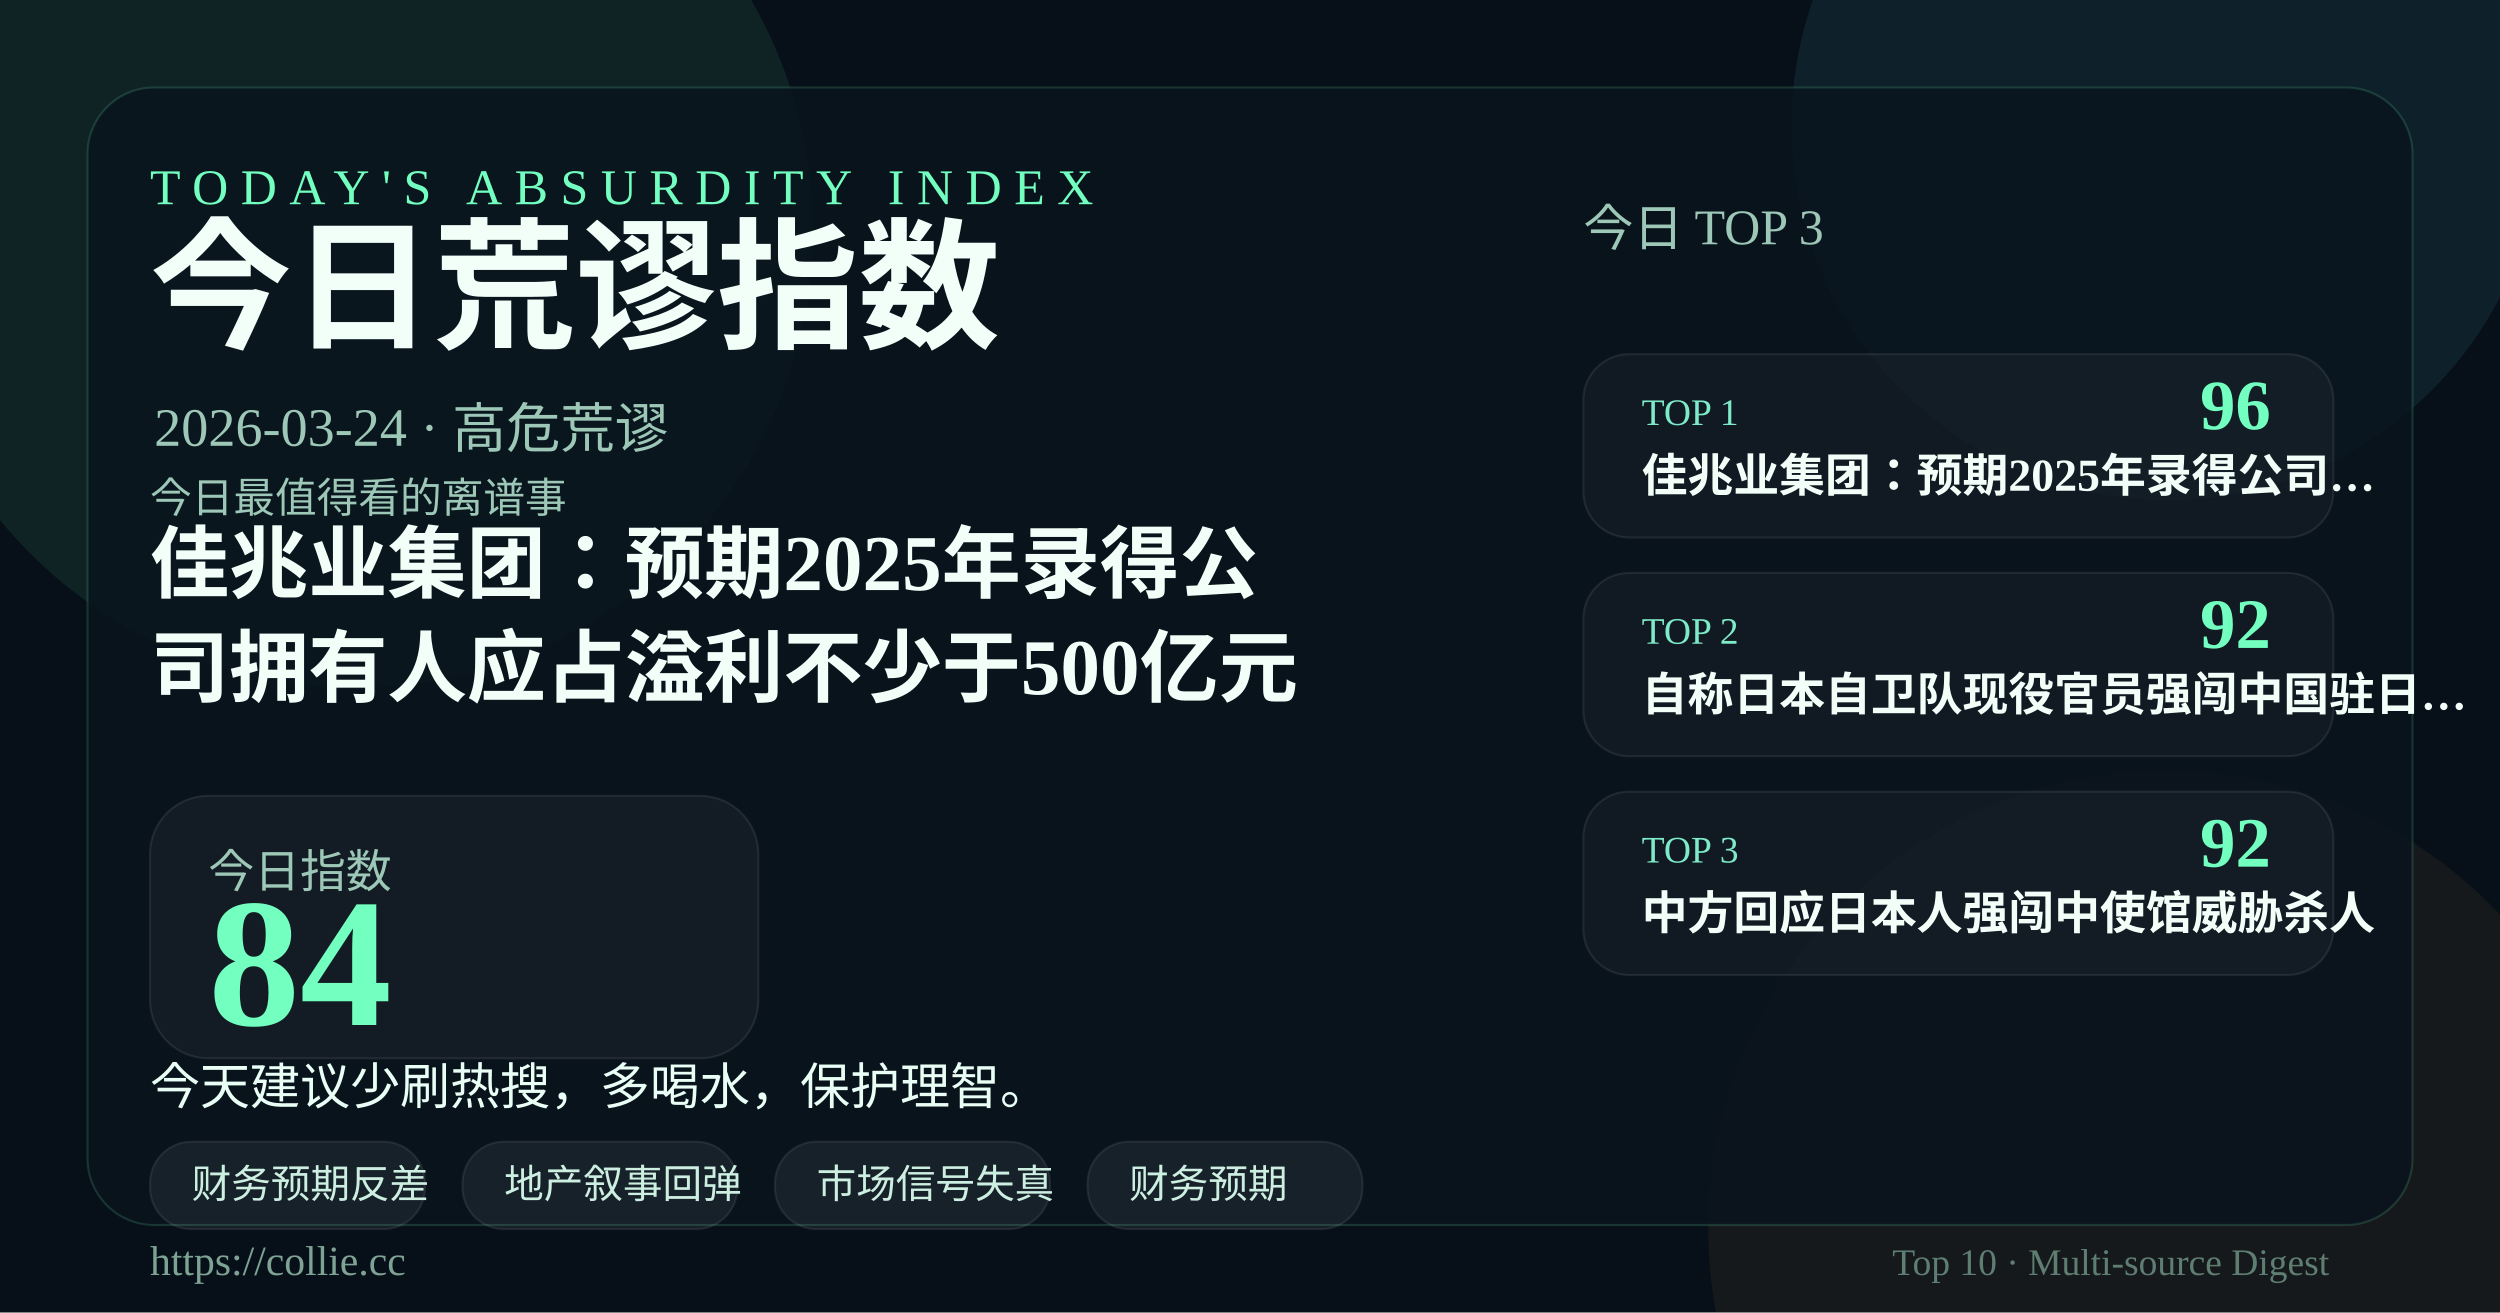
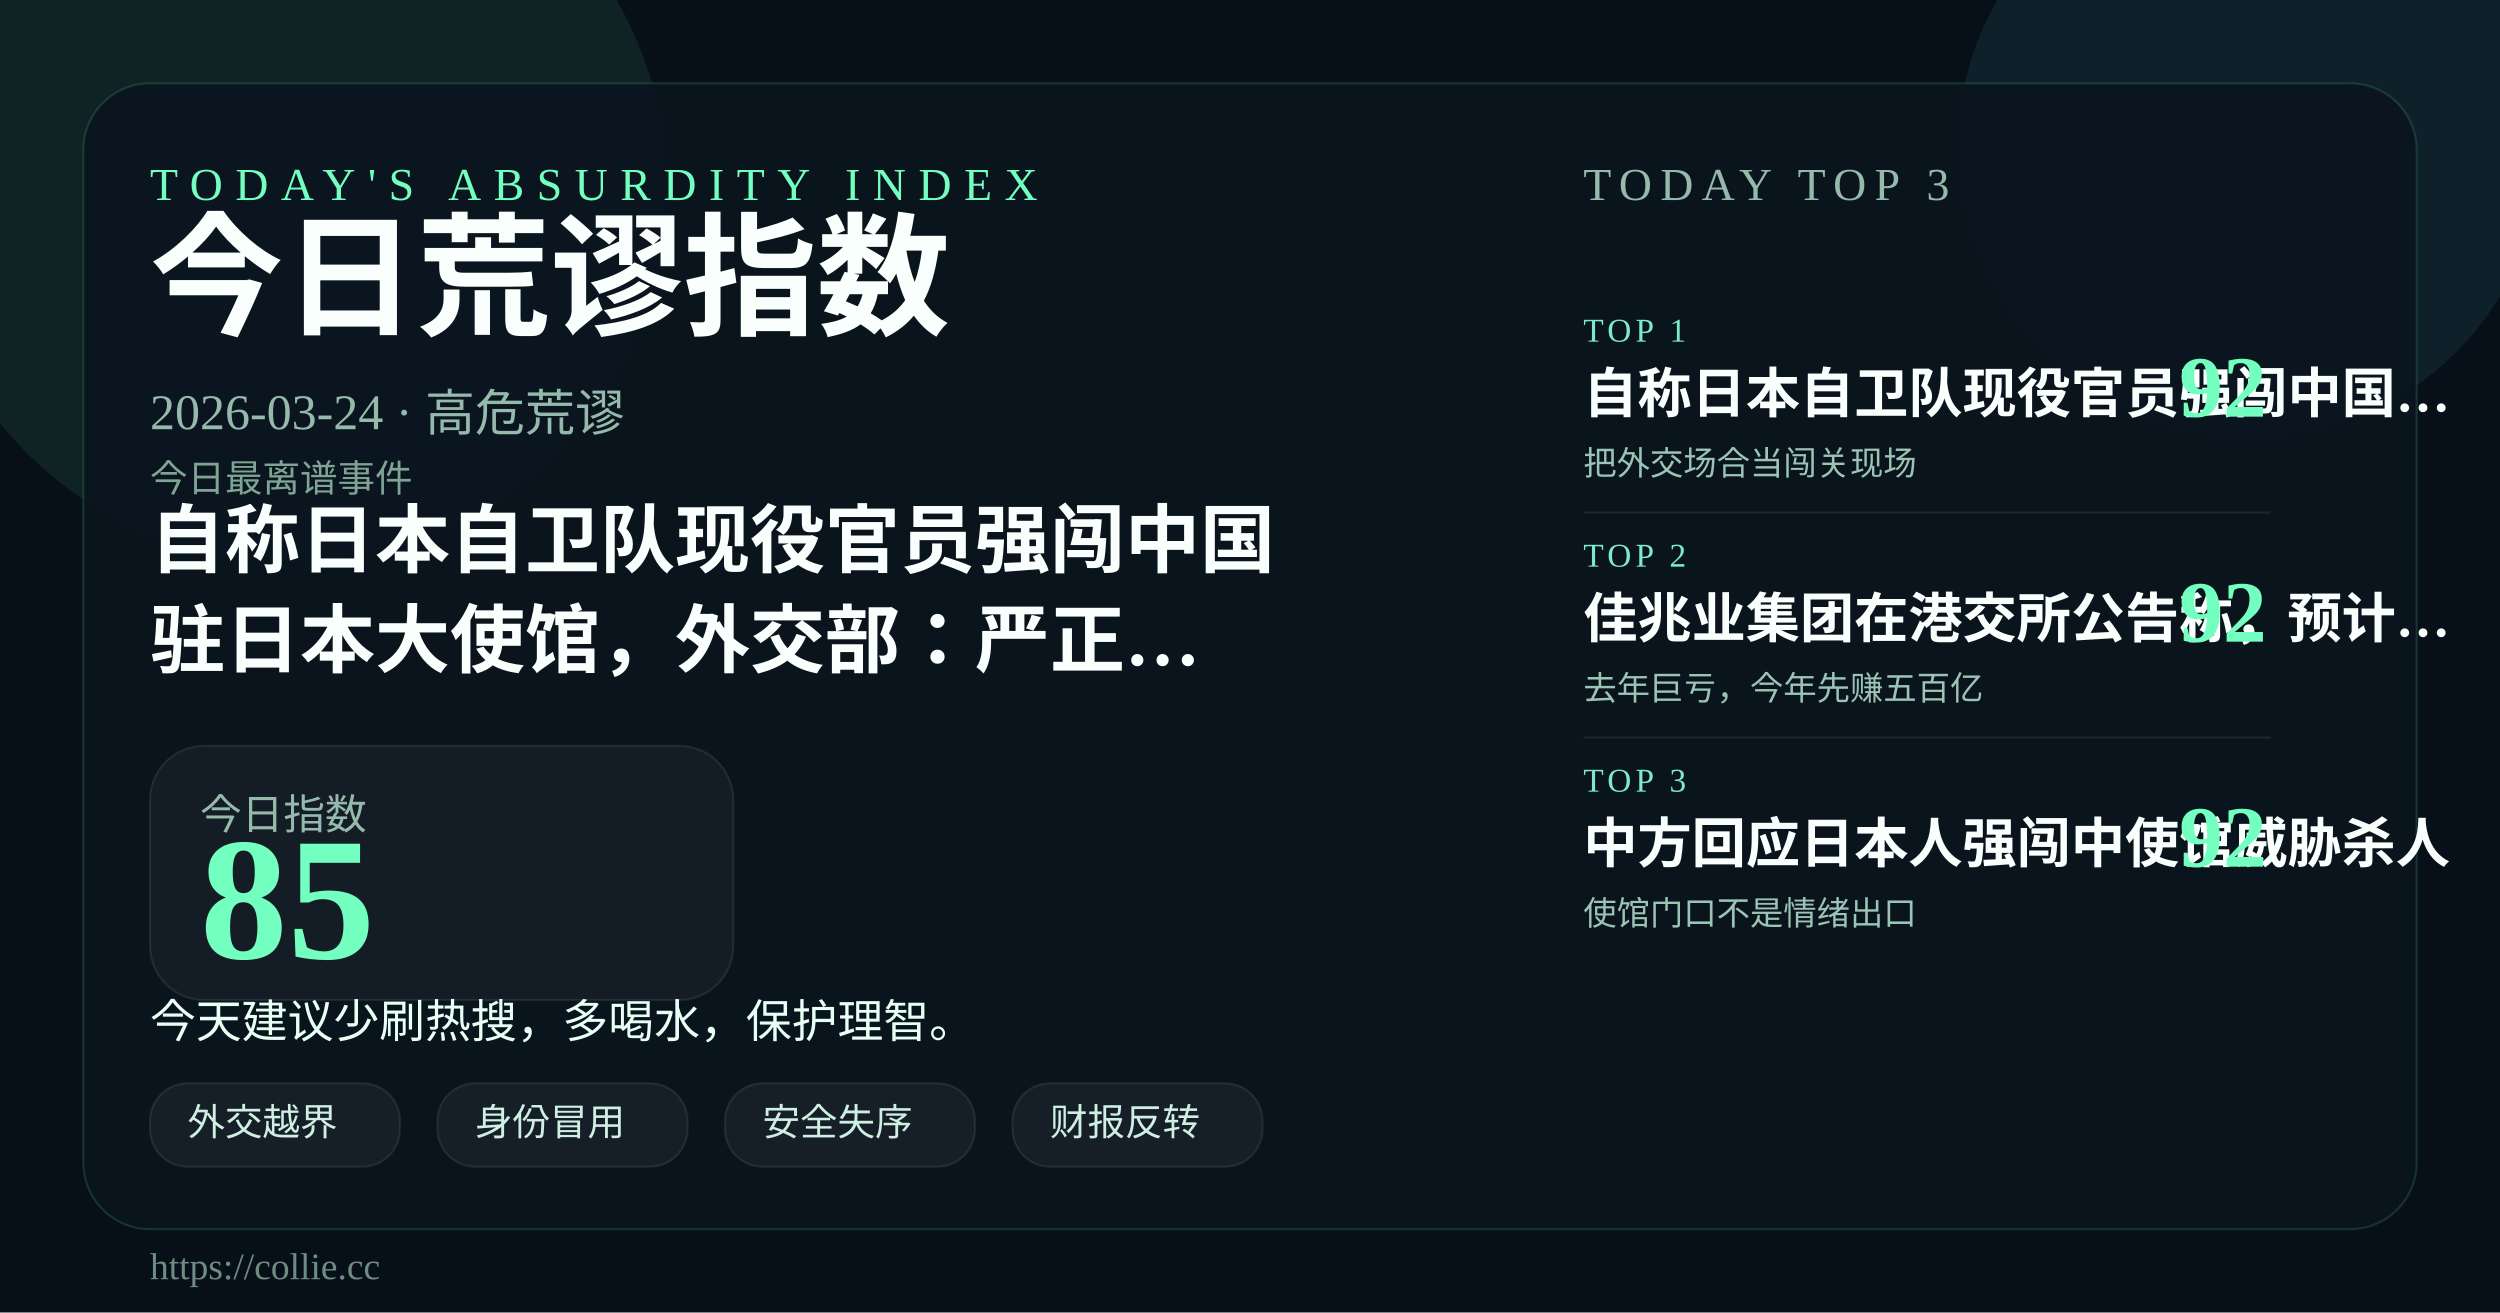
<svg xmlns="http://www.w3.org/2000/svg" width="1200" height="630" viewBox="0 0 1200 630" fill="none">
  <rect width="1200" height="630" fill="#071018" />
-   <circle cx="170" cy="110" r="220" fill="rgba(114,255,191,0.08)" />
-   <circle cx="1040" cy="60" r="180" fill="rgba(111,233,255,0.08)" />
-   <circle cx="1040" cy="590" r="220" fill="rgba(255,179,71,0.06)" />
-   <rect x="42" y="42" width="1116" height="546" rx="32" fill="rgba(10,20,30,0.86)" stroke="rgba(114,255,191,0.15)" />
-   <text x="72" y="98" font-size="24" letter-spacing="6" fill="#72FFBF">TODAY'S ABSURDITY INDEX</text>
-   <text x="72" y="162" font-size="68" font-weight="900" fill="#F2FFF9">今日荒谬指数</text>
-   <text x="74" y="214" font-size="26" fill="#9DC8B7">2026-03-24 · 高危荒谬</text>
-   <rect x="72" y="382" width="292" height="126" rx="28" fill="rgba(255,255,255,0.04)" stroke="rgba(255,255,255,0.08)" />
-   <text x="100" y="426" font-size="22" fill="#9DC8B7">今日指数</text>
-   <text x="100" y="492" font-size="88" font-weight="900" fill="#72FFBF">84</text>
-   <text x="72" y="246" font-size="20" fill="#9DC8B7">今日最值得看的离谱事</text>
-   <text x="72" y="284" font-size="38" font-weight="800" fill="#F2FFF9">佳兆业集团：预期2025年录得公</text>
-   <text x="72" y="334" font-size="38" font-weight="800" fill="#F2FFF9">司拥有人应占溢利不少于500亿元</text>
-   <text x="72" y="530" font-size="24" fill="#E9FFF6">今天建议少刷热搜，多喝水，保护理智。</text>
-   <rect x="72" y="548" rx="20" ry="20" width="132" height="42" fill="rgba(255,255,255,0.06)" stroke="rgba(255,255,255,0.08)" />
-   <text x="92" y="575" font-size="19" fill="#CDEFE1">财务预期反差</text>
-   <rect x="222" y="548" rx="20" ry="20" width="132" height="42" fill="rgba(255,255,255,0.06)" stroke="rgba(255,255,255,0.08)" />
-   <text x="242" y="575" font-size="19" fill="#CDEFE1">地产叙事回弹</text>
-   <rect x="372" y="548" rx="20" ry="20" width="132" height="42" fill="rgba(255,255,255,0.06)" stroke="rgba(255,255,255,0.08)" />
-   <text x="392" y="575" font-size="19" fill="#CDEFE1">市场信号失真</text>
-   <rect x="522" y="548" rx="20" ry="20" width="132" height="42" fill="rgba(255,255,255,0.06)" stroke="rgba(255,255,255,0.08)" />
-   <text x="542" y="575" font-size="19" fill="#CDEFE1">财务预期</text>
-   <text x="760" y="118" font-size="24" fill="#9DC8B7">今日 TOP 3</text>
-   <rect x="760" y="170" width="360" height="88" rx="22" fill="rgba(255,255,255,0.035)" stroke="rgba(255,255,255,0.08)" />
-   <text x="788" y="204" font-size="18" fill="#7DEAC8">TOP 1</text>
-   <text x="1090" y="206" font-size="34" text-anchor="end" font-weight="900" fill="#72FFBF">96</text>
-   <text x="788" y="236" font-size="22" font-weight="700" fill="#F2FFF9">佳兆业集团：预期2025年录得公司…</text>
-   <rect x="760" y="275" width="360" height="88" rx="22" fill="rgba(255,255,255,0.035)" stroke="rgba(255,255,255,0.08)" />
-   <text x="788" y="309" font-size="18" fill="#7DEAC8">TOP 2</text>
-   <text x="1090" y="311" font-size="34" text-anchor="end" font-weight="900" fill="#72FFBF">92</text>
-   <text x="788" y="341" font-size="22" font-weight="700" fill="#F2FFF9">自称日本自卫队现役官员强闯中国驻日…</text>
-   <rect x="760" y="380" width="360" height="88" rx="22" fill="rgba(255,255,255,0.035)" stroke="rgba(255,255,255,0.08)" />
-   <text x="788" y="414" font-size="18" fill="#7DEAC8">TOP 3</text>
-   <text x="1090" y="416" font-size="34" text-anchor="end" font-weight="900" fill="#72FFBF">92</text>
-   <text x="788" y="446" font-size="22" font-weight="700" fill="#F2FFF9">中方回应日本人强闯中使馆威胁杀人</text>
-   <text x="72" y="612" font-size="20" fill="#7EA394">https://collie.cc</text>
-   <text x="1118" y="612" font-size="18" text-anchor="end" fill="#5E7E72">Top 10 · Multi-source Digest</text>
+   <circle cx="140" cy="90" r="180" fill="rgba(114,255,191,0.08)" />
+   <circle cx="1080" cy="70" r="140" fill="rgba(111,233,255,0.08)" />
+   <rect x="40" y="40" width="1120" height="550" rx="32" fill="rgba(10,20,30,0.9)" stroke="rgba(114,255,191,0.14)" />
+   <text x="72" y="96" font-size="22" letter-spacing="6" fill="#72FFBF">TODAY'S ABSURDITY INDEX</text>
+   <text x="72" y="156" font-size="64" font-weight="900" fill="#F8FFFC">今日荒谬指数</text>
+   <text x="72" y="206" font-size="24" fill="#95B9AB">2026-03-24 · 高危荒谬</text>
+   <text x="72" y="236" font-size="18" fill="#7FA494">今日最离谱事件</text>
+   <text x="72" y="272" font-size="36" font-weight="800" fill="#F8FFFC">自称日本自卫队现役官员强闯中国</text>
+   <text x="72" y="320" font-size="36" font-weight="800" fill="#F8FFFC">驻日本大使馆，外交部：严正…</text>
+   <rect x="72" y="358" width="280" height="122" rx="26" fill="rgba(255,255,255,0.04)" stroke="rgba(255,255,255,0.08)" />
+   <text x="96" y="398" font-size="20" fill="#95B9AB">今日指数</text>
+   <text x="96" y="460" font-size="84" font-weight="900" fill="#72FFBF">85</text>
+   <text x="72" y="498" font-size="22" fill="#E8FFF5">今天建议少刷热搜，多喝水，保护理智。</text>
+   <rect x="72" y="520" rx="18" ry="18" width="120" height="40" fill="rgba(255,255,255,0.05)" stroke="rgba(255,255,255,0.08)" />
+   <text x="90" y="545" font-size="18" fill="#CFEFE3">外交越界</text>
+   <rect x="210" y="520" rx="18" ry="18" width="120" height="40" fill="rgba(255,255,255,0.05)" stroke="rgba(255,255,255,0.08)" />
+   <text x="228" y="545" font-size="18" fill="#CFEFE3">身份冒用</text>
+   <rect x="348" y="520" rx="18" ry="18" width="120" height="40" fill="rgba(255,255,255,0.05)" stroke="rgba(255,255,255,0.08)" />
+   <text x="366" y="545" font-size="18" fill="#CFEFE3">安全失序</text>
+   <rect x="486" y="520" rx="18" ry="18" width="120" height="40" fill="rgba(255,255,255,0.05)" stroke="rgba(255,255,255,0.08)" />
+   <text x="504" y="545" font-size="18" fill="#CFEFE3">财报反转</text>
+   <text x="760" y="96" font-size="22" letter-spacing="4" fill="#95B9AB">TODAY TOP 3</text>
+   <text x="760" y="164" font-size="16" letter-spacing="2" fill="#7DEAC8">TOP 1</text>
+   <text x="760" y="198" font-size="26" font-weight="800" fill="#F8FFFC">自称日本自卫队现役官员强闯中国…</text>
+   <text x="760" y="228" font-size="16" fill="#9CC4B5">把外交场合当闯关现场</text>
+   <text x="1088" y="200" text-anchor="end" font-size="42" font-weight="900" fill="#72FFBF">92</text>
+   <line x1="760" y1="246" x2="1090" y2="246" stroke="rgba(255,255,255,0.08)" />
+   <text x="760" y="272" font-size="16" letter-spacing="2" fill="#7DEAC8">TOP 2</text>
+   <text x="760" y="306" font-size="26" font-weight="800" fill="#F8FFFC">佳兆业集团在港交所公告称，预计…</text>
+   <text x="760" y="336" font-size="16" fill="#9CC4B5">去年巨亏，今年先赚五百亿</text>
+   <text x="1088" y="308" text-anchor="end" font-size="42" font-weight="900" fill="#72FFBF">92</text>
+   <line x1="760" y1="354" x2="1090" y2="354" stroke="rgba(255,255,255,0.08)" />
+   <text x="760" y="380" font-size="16" letter-spacing="2" fill="#7DEAC8">TOP 3</text>
+   <text x="760" y="414" font-size="26" font-weight="800" fill="#F8FFFC">中方回应日本人强闯中使馆威胁杀人</text>
+   <text x="760" y="444" font-size="16" fill="#9CC4B5">使馆门口不是情绪出口</text>
+   <text x="1088" y="416" text-anchor="end" font-size="42" font-weight="900" fill="#72FFBF">92</text>
+   <text x="72" y="614" font-size="18" fill="#6E8C81">https://collie.cc</text>
</svg>
